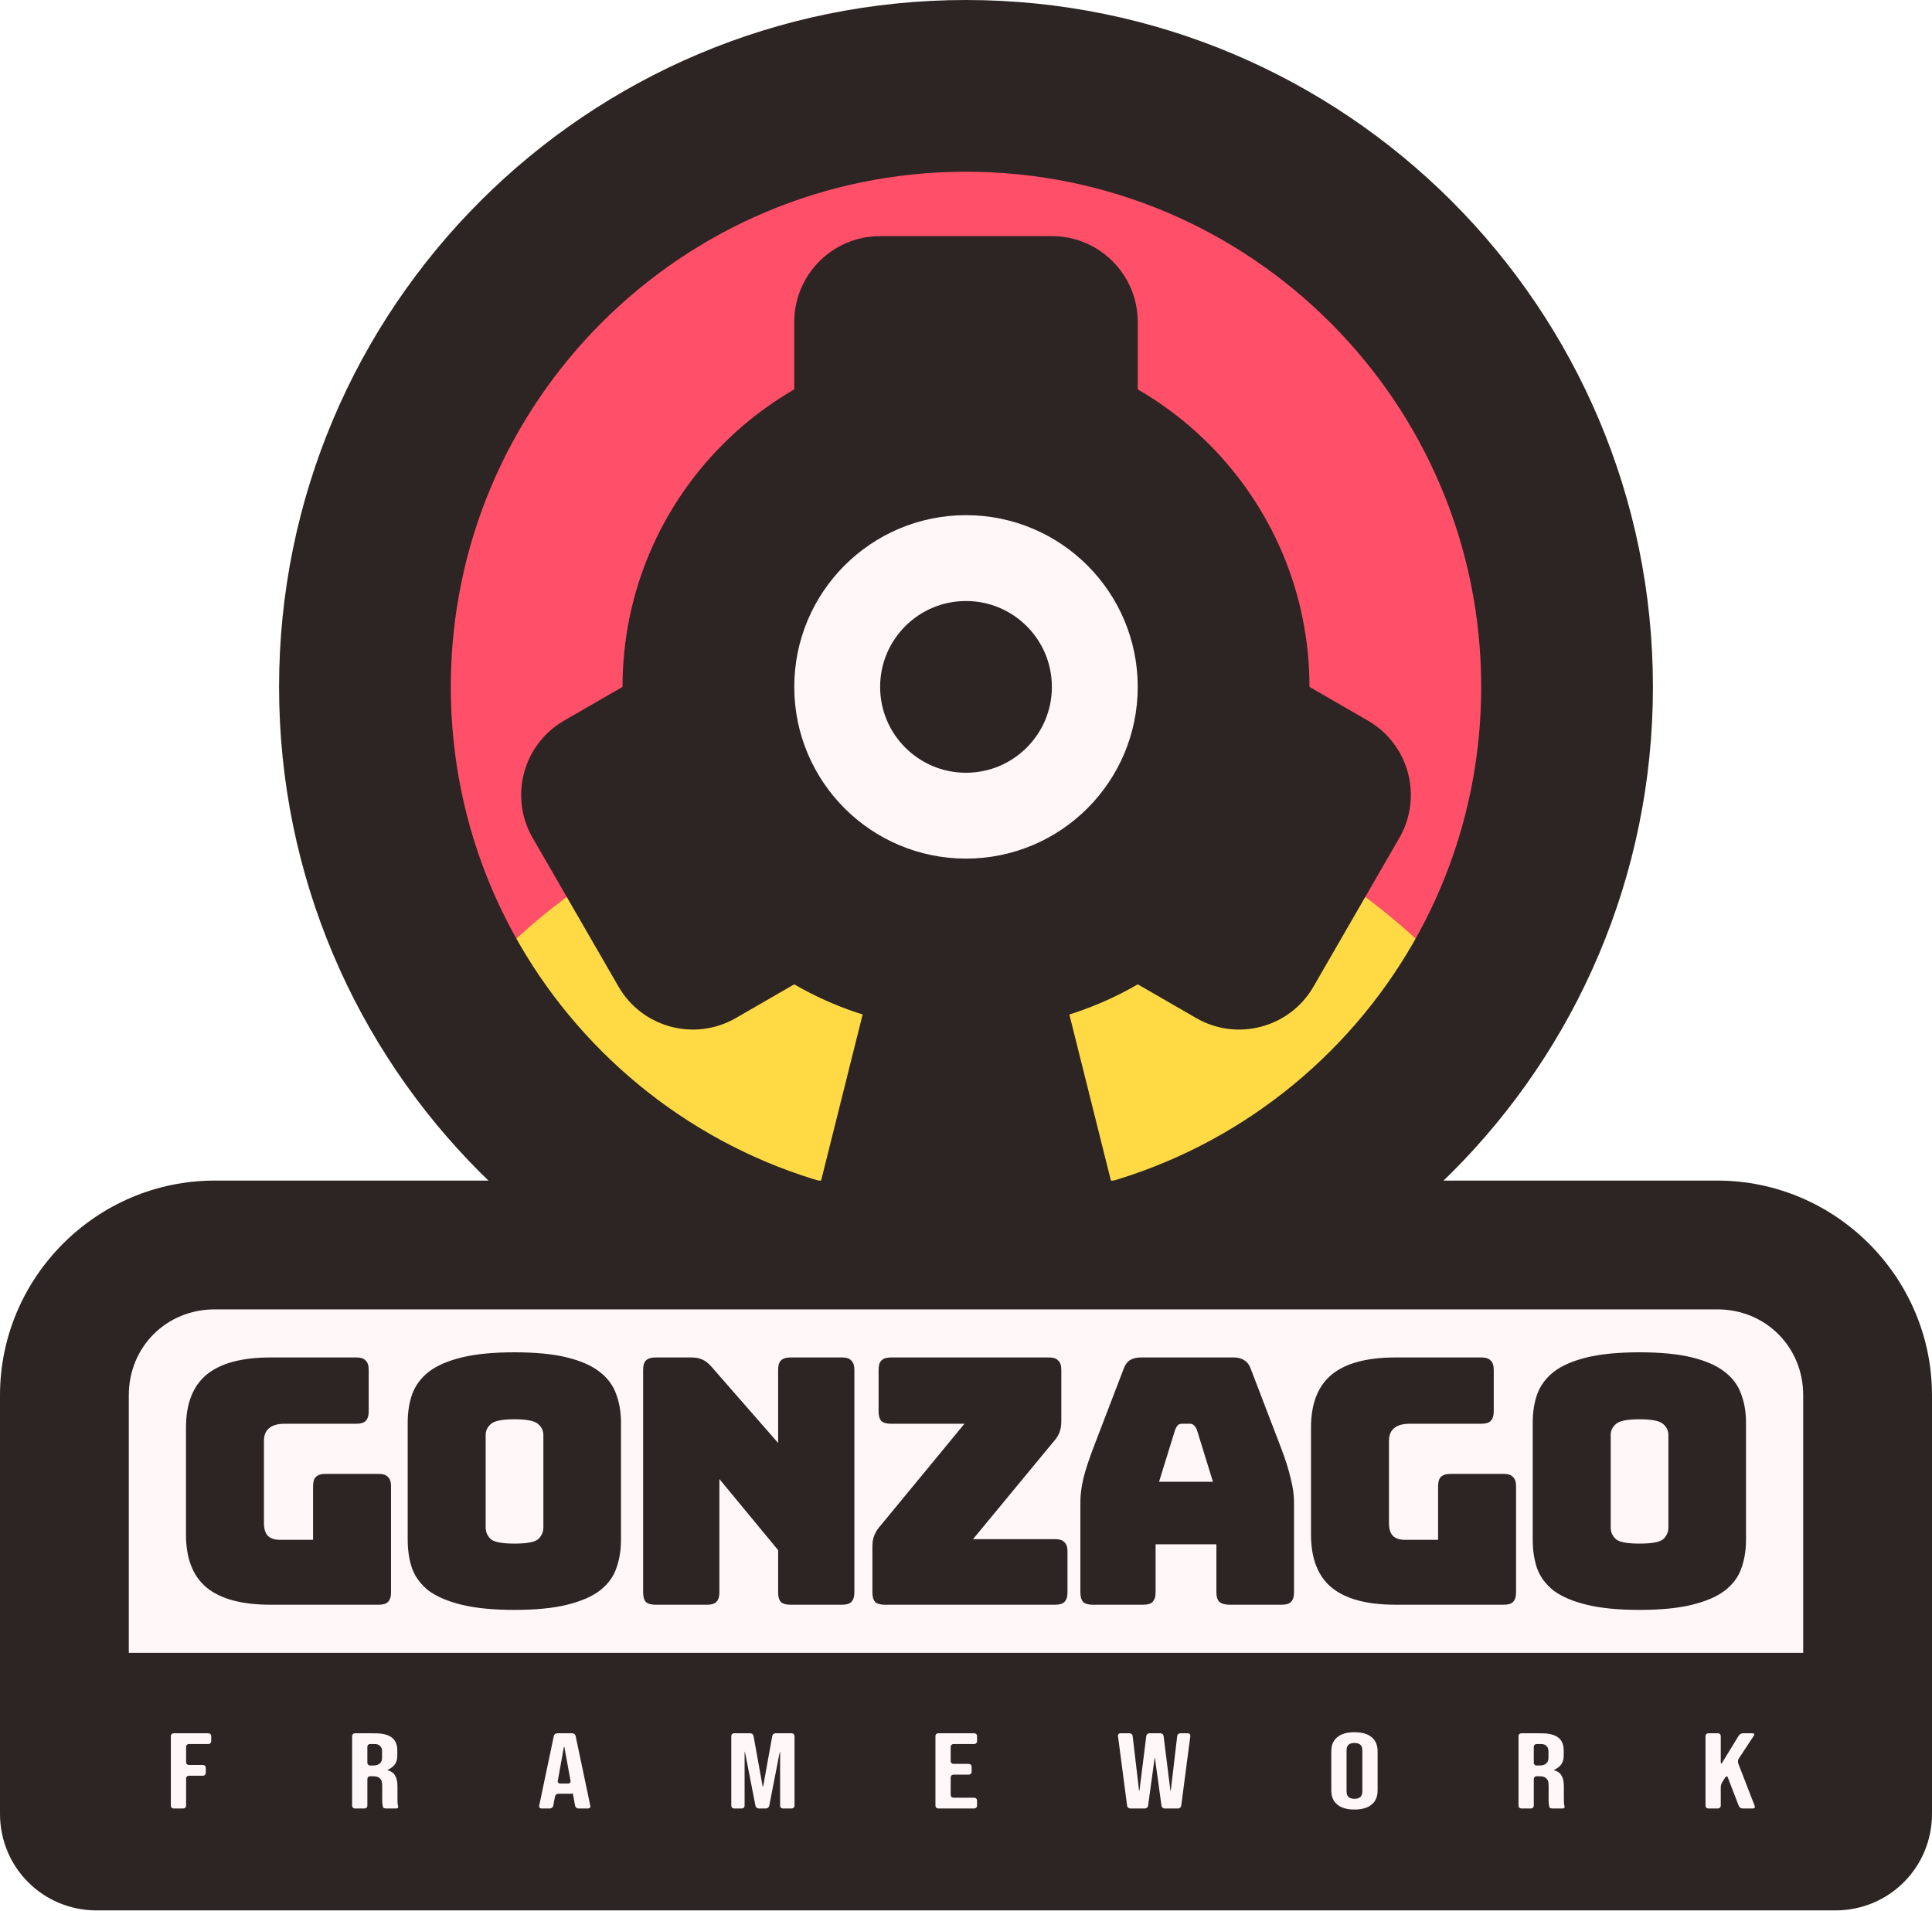
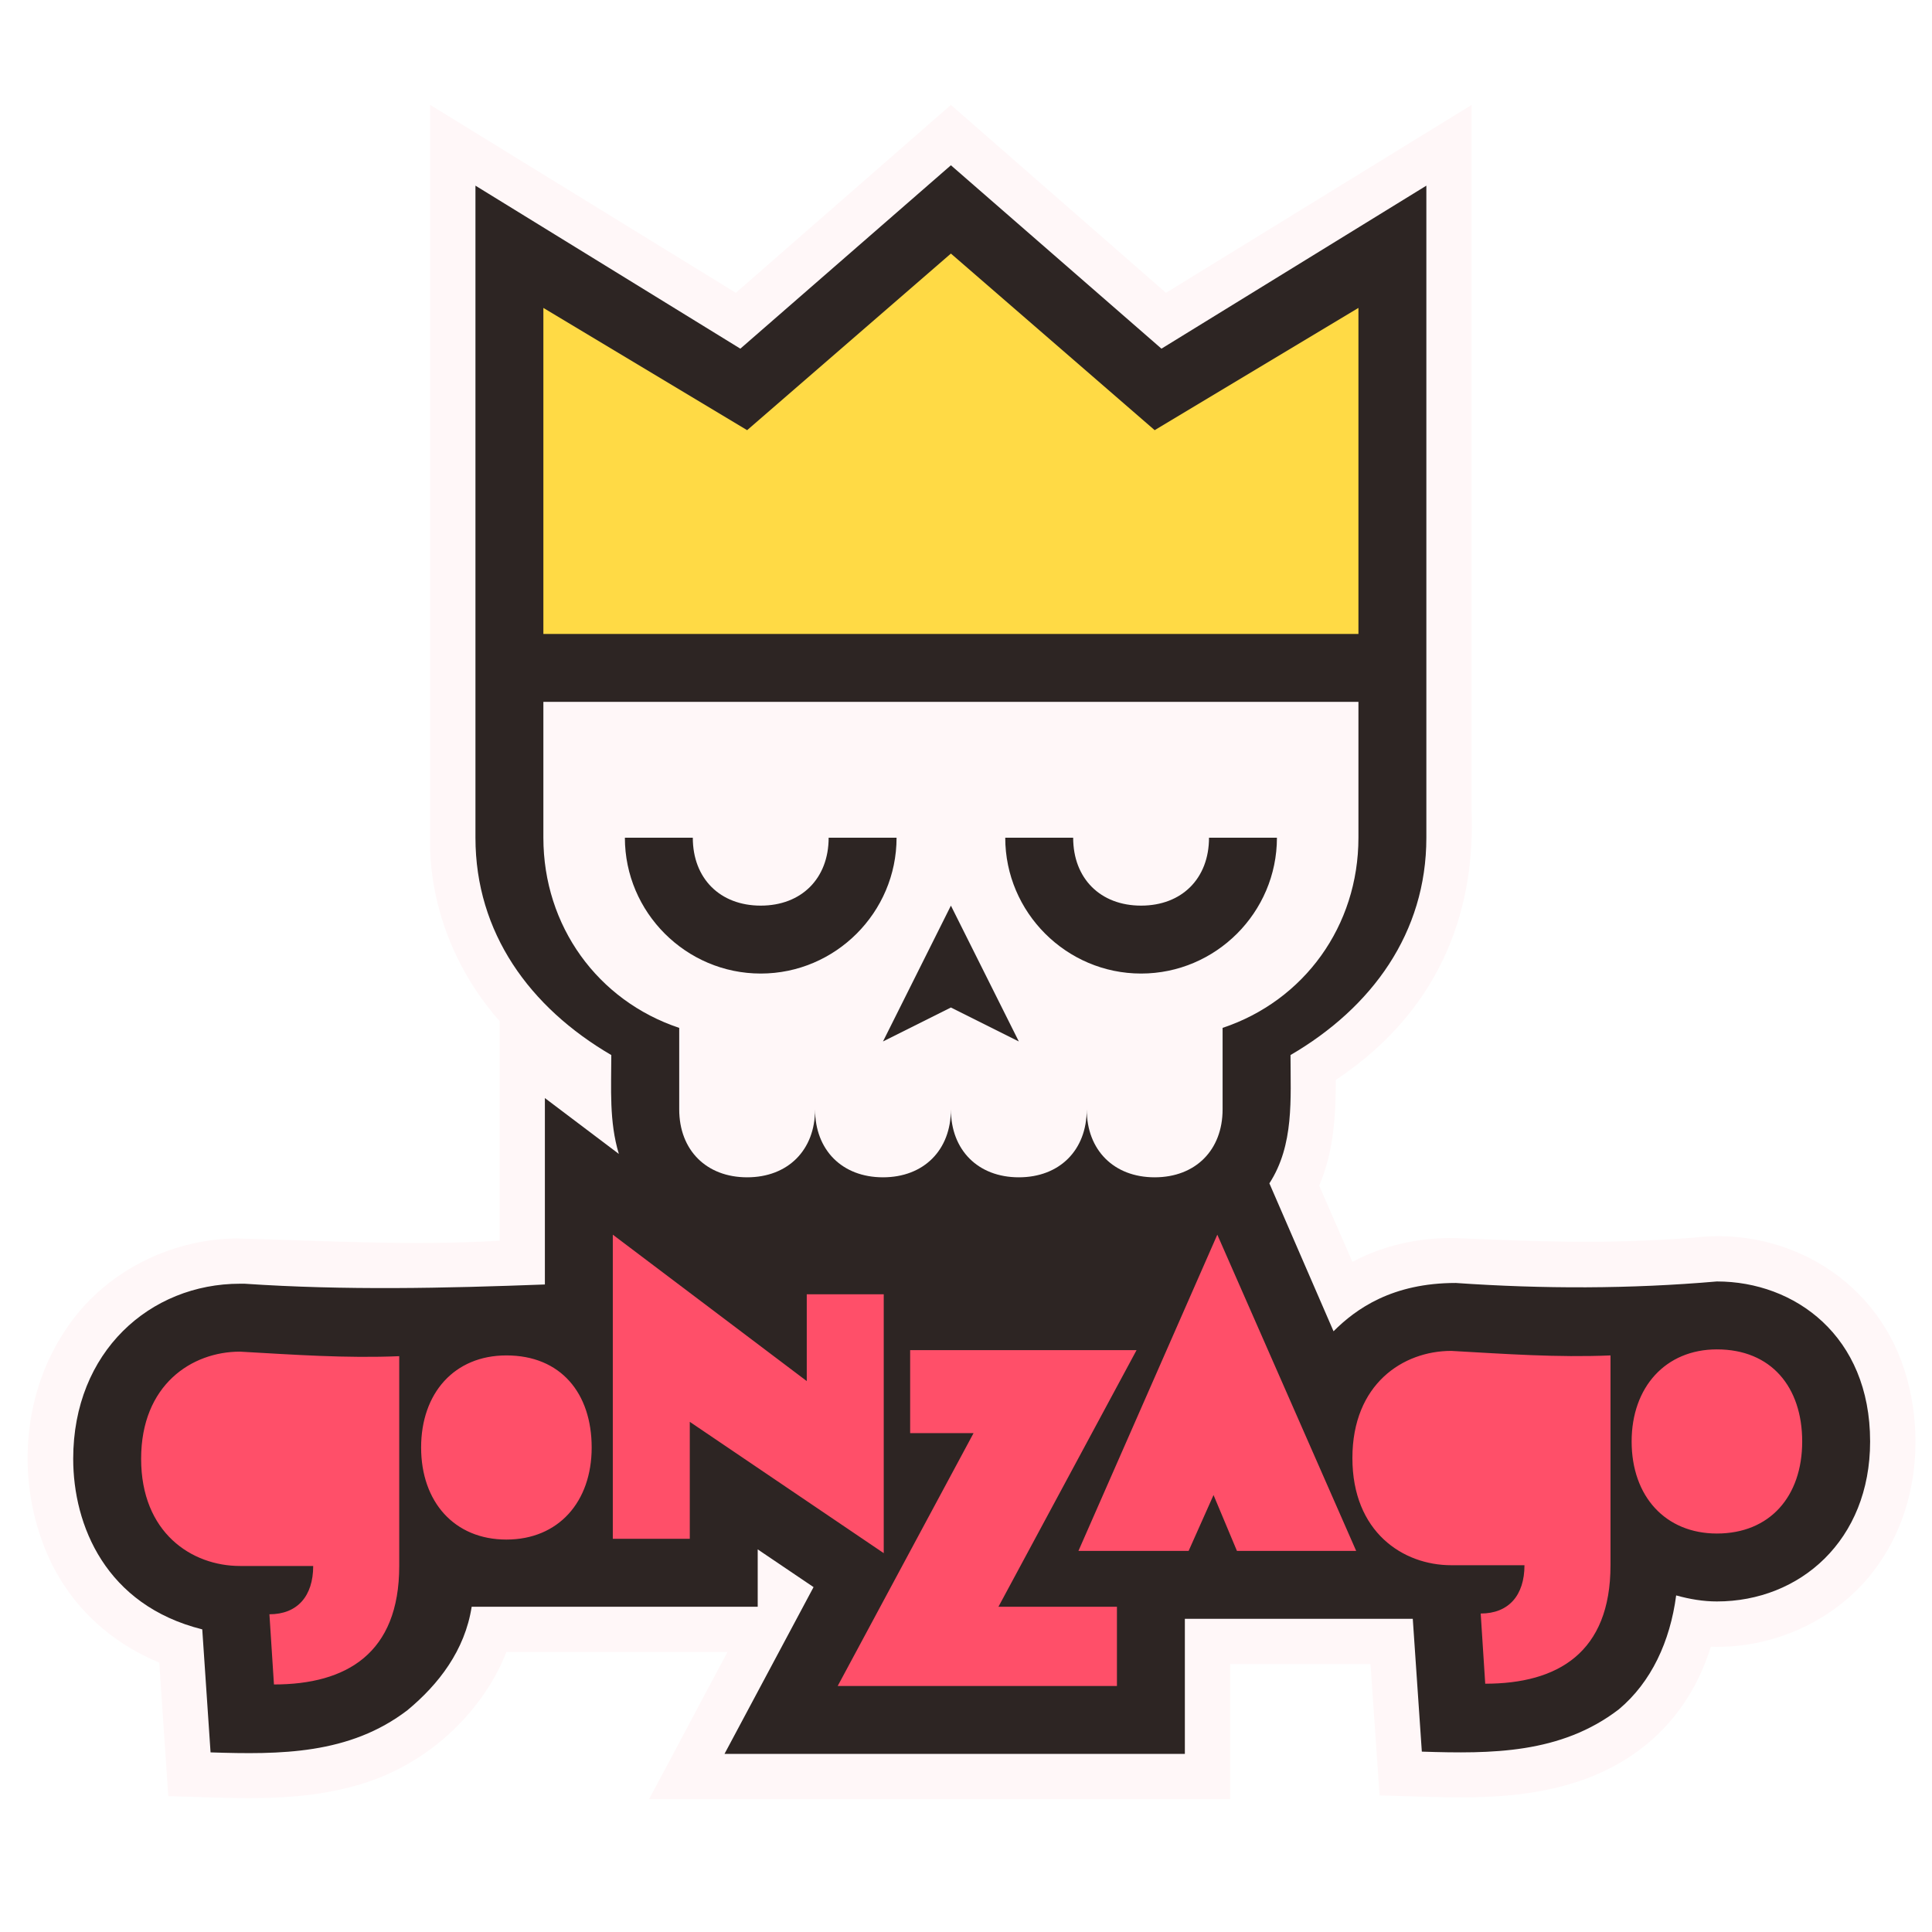
- <svg xmlns="http://www.w3.org/2000/svg" width="360" height="356" viewBox="0 0 360 356" version="1.1" id="logo_svg">
-   <defs id="base_definitions" />
-   <g id="base_layer">
-     <circle id="background" fill="#ff4f69" r="112" cy="128" cx="180" />
-     <path id="accent" d="m 84,188 c 48,68 144,68 192,0 -48,-60 -144,-60 -192,0 z" fill="#ffda45" />
-     <circle id="ring" cx="180" cy="128" r="112" stroke="#2d2523" stroke-width="32" fill="none" />
-     <g id="head" fill="#2d2523">
-       <path d="m 164,176 -16,64 h 64 l -16,-64" id="neck" />
-       <rect id="top" width="64" height="52" x="148" y="44" ry="16" />
-       <rect id="left" width="64" height="52" x="-232.851" y="7.885" ry="16" transform="rotate(-120)" />
-       <rect id="right" width="64" height="52" x="-11.149" y="-303.885" ry="16" transform="rotate(120)" />
-       <circle id="base" cx="180" cy="128" r="64" />
-       <circle id="eye" cx="180" cy="128" r="24" stroke="#fff7f8" stroke-width="16" />
-     </g>
-     <path d="M 40,220 C 18,220 0,238 0,260 v 78 c 0,10 8,18 18,18 h 324 c 10,0 18,-8 18,-18 l 10e-6,-78 C 360,238 342,220 320,220 Z" id="text_border" fill="#2d2523" />
-     <path id="text-field" d="m 40,244 c -9,0 -16,7 -16,16 v 48 h 312 v -48 c 0,-9 -7,-16 -16,-16 z" fill="#fff7f8" />
-     <path id="framework" d="m 252.383,322.795 c -0.188,0 -0.374,0.005 -0.518,0.014 -0.914,0.055 -1.67,0.258 -2.266,0.611 -0.244,0.145 -0.6,0.438 -0.783,0.65 -0.405,0.47 -0.647,1.053 -0.723,1.748 -0.03,0.275 -0.025,0.722 -0.025,0.998 v 6.367 c 0,0.276 -0.005,0.724 0.025,0.998 0.076,0.695 0.318,1.278 0.723,1.748 0.183,0.212 0.539,0.506 0.783,0.65 0.596,0.353 1.352,0.557 2.266,0.611 0.286,0.017 0.751,0.017 1.037,0 0.914,-0.055 1.67,-0.258 2.266,-0.611 0.244,-0.145 0.6,-0.438 0.783,-0.65 0.405,-0.47 0.643,-1.053 0.719,-1.748 0.03,-0.275 0.027,-0.722 0.027,-0.998 v -6.367 c 0,-0.276 0.003,-0.724 -0.027,-0.998 -0.076,-0.695 -0.314,-1.278 -0.719,-1.748 -0.183,-0.212 -0.539,-0.506 -0.783,-0.65 -0.596,-0.353 -1.352,-0.557 -2.266,-0.611 -0.143,-0.009 -0.332,-0.014 -0.52,-0.014 z m 31.092,0.197 c -0.287,0 -0.52,0.224 -0.52,0.5 v 0.002 13.012 c 0,0.276 0.233,0.5 0.52,0.5 h 1.803 c 0.287,0 0.52,-0.224 0.52,-0.5 V 331.5 c 0,-0.276 0.233,-0.5 0.52,-0.5 0.255,0 0.697,-0.005 0.98,0.033 0.152,0.021 0.289,0.051 0.41,0.092 0.268,0.091 0.614,0.419 0.713,0.676 0.048,0.124 0.084,0.266 0.107,0.424 0.04,0.273 0.033,0.722 0.033,0.998 v 1.562 c 0,0.276 -10e-4,0.724 0.008,1 8.9e-4,0.028 9.5e-4,0.055 0.002,0.082 0.011,0.276 0.081,0.721 0.182,0.979 0.035,0.089 0.301,0.16 0.588,0.16 h 1.855 c 0.287,0 0.398,-0.194 0.318,-0.459 -0.042,-0.142 -0.087,-0.484 -0.1,-0.76 -0.012,-0.266 -0.012,-0.706 -0.012,-0.982 v -1.461 c 0,-0.276 0.003,-0.725 -0.019,-1 -0.031,-0.386 -0.1,-0.728 -0.207,-1.027 -0.093,-0.261 -0.317,-0.661 -0.518,-0.857 -0.176,-0.173 -0.392,-0.314 -0.648,-0.422 -0.262,-0.111 -0.492,-0.176 -0.492,-0.197 1.272,-0.588 1.722,-1.279 1.832,-2.264 0.031,-0.274 0.027,-0.724 0.027,-1 0,-0.199 0.004,-0.585 -0.025,-0.859 -0.068,-0.641 -0.273,-1.164 -0.615,-1.57 -0.18,-0.214 -0.545,-0.499 -0.797,-0.631 -0.565,-0.296 -1.316,-0.465 -2.254,-0.51 -0.286,-0.014 -0.752,-0.012 -1.039,-0.012 z m -251.121,0.002 c -0.287,0 -0.52,0.224 -0.52,0.5 v 13.012 c 0,0.276 0.233,0.5 0.52,0.5 h 1.803 c 0.287,0 0.52,-0.224 0.52,-0.5 v -5.105 c 0,-0.276 0.233,-0.5 0.52,-0.5 h 2.629 c 0.287,0 0.52,-0.224 0.52,-0.5 v -1.002 c 0,-0.276 -0.233,-0.5 -0.52,-0.5 h -2.629 c -0.287,0 -0.52,-0.224 -0.52,-0.5 v -2.902 c 0,-0.276 0.233,-0.5 0.52,-0.5 h 3.639 c 0.287,0 0.52,-0.224 0.52,-0.5 v -1.002 c 0,-0.276 -0.233,-0.5 -0.52,-0.5 z m 33.777,0 c -0.287,0 -0.52,0.224 -0.52,0.5 v 13.012 c 0,0.276 0.233,0.5 0.52,0.5 h 1.803 c 0.287,0 0.52,-0.224 0.52,-0.5 V 331.5 c 0,-0.276 0.233,-0.5 0.52,-0.5 0.255,0 0.697,-0.005 0.98,0.033 0.153,0.021 0.289,0.051 0.41,0.092 0.268,0.091 0.616,0.419 0.715,0.676 0.048,0.124 0.084,0.266 0.107,0.424 0.04,0.273 0.033,0.722 0.033,0.998 v 1.562 c 0,0.276 -0.002,0.724 0.006,1 8.31e-4,0.028 0.003,0.055 0.004,0.082 0.01,0.276 0.078,0.721 0.18,0.979 0.035,0.089 0.301,0.16 0.588,0.16 h 1.854 c 0.287,0 0.398,-0.194 0.318,-0.459 -0.042,-0.142 -0.086,-0.484 -0.098,-0.76 -0.011,-0.266 -0.01,-0.706 -0.01,-0.982 v -1.461 c 0,-0.276 0.003,-0.725 -0.02,-1 -0.031,-0.386 -0.102,-0.728 -0.209,-1.027 -0.093,-0.261 -0.317,-0.661 -0.518,-0.857 -0.176,-0.173 -0.392,-0.314 -0.648,-0.422 -0.262,-0.111 -0.492,-0.176 -0.492,-0.197 1.272,-0.588 1.724,-1.279 1.834,-2.264 0.031,-0.274 0.027,-0.724 0.027,-1 0,-0.199 0.004,-0.585 -0.025,-0.859 -0.068,-0.641 -0.273,-1.164 -0.615,-1.57 -0.18,-0.214 -0.547,-0.499 -0.799,-0.631 -0.565,-0.296 -1.316,-0.465 -2.254,-0.51 -0.286,-0.014 -0.752,-0.012 -1.039,-0.012 z m 37.693,0 c -0.287,0 -0.566,0.218 -0.623,0.488 l -2.738,13.033 c -0.057,0.271 0.129,0.49 0.416,0.49 h 1.598 c 0.287,0 0.56,-0.219 0.611,-0.49 l 0.332,-1.76 c 0.051,-0.272 0.324,-0.492 0.611,-0.492 h 2.191 c 0.287,0 0.52,-0.018 0.52,-0.039 l 0.424,2.289 c 0.051,0.272 0.324,0.492 0.611,0.492 h 1.803 c 0.287,0 0.475,-0.218 0.418,-0.488 l -2.74,-13.035 c -0.057,-0.271 -0.334,-0.488 -0.621,-0.488 z m 32.961,0 c -0.287,0 -0.52,0.224 -0.52,0.5 v 13.012 c 0,0.276 0.233,0.5 0.52,0.5 h 1.441 c 0.287,0 0.52,-0.224 0.52,-0.5 v -9.609 c 0,-0.276 0.024,-0.5 0.053,-0.5 l 1.971,10.119 c 0.053,0.271 0.328,0.49 0.615,0.49 h 1.338 c 0.287,0 0.562,-0.219 0.615,-0.49 l 1.875,-9.627 c 0.053,-0.271 0.119,-0.492 0.148,-0.492 v 10.109 c 0,0.276 0.233,0.5 0.52,0.5 h 1.646 c 0.287,0 0.52,-0.224 0.52,-0.5 v -13.012 c 0,-0.276 -0.233,-0.5 -0.52,-0.5 h -3.018 c -0.287,0 -0.558,0.22 -0.607,0.492 l -1.631,9.045 c -0.049,0.272 -0.113,0.492 -0.141,0.492 l -1.719,-9.537 c -0.049,-0.272 -0.322,-0.492 -0.609,-0.492 z m 38.039,0 c -0.287,0 -0.518,0.224 -0.518,0.5 v 13.012 c 0,0.276 0.231,0.5 0.518,0.5 h 6.713 c 0.287,0 0.52,-0.224 0.52,-0.5 v -1.002 c 0,-0.276 -0.233,-0.5 -0.52,-0.5 h -3.869 c -0.287,0 -0.52,-0.224 -0.52,-0.5 v -3.303 c 0,-0.276 0.233,-0.5 0.52,-0.5 h 2.859 c 0.287,0 0.52,-0.224 0.52,-0.5 v -1.002 c 0,-0.276 -0.233,-0.5 -0.52,-0.5 h -2.859 c -0.287,0 -0.52,-0.224 -0.52,-0.5 v -2.703 c 0,-0.276 0.233,-0.5 0.52,-0.5 h 3.869 c 0.287,0 0.52,-0.224 0.52,-0.5 v -1.002 c 0,-0.276 -0.233,-0.5 -0.52,-0.5 z m 33.949,0 c -0.287,0 -0.491,0.222 -0.455,0.496 l 1.705,13.02 c 0.036,0.274 0.297,0.496 0.584,0.496 h 2.734 c 0.287,0 0.55,-0.22 0.588,-0.494 l 1.156,-8.459 c 0.037,-0.274 0.089,-0.496 0.117,-0.496 l 1.225,8.955 c 0.037,0.274 0.301,0.494 0.588,0.494 h 2.5 c 0.287,0 0.55,-0.222 0.586,-0.496 l 1.703,-13.02 c 0.036,-0.274 -0.166,-0.496 -0.453,-0.496 h -1.416 c -0.287,0 -0.546,0.222 -0.578,0.496 l -1.148,9.775 c -0.032,0.274 -0.082,0.498 -0.111,0.498 l -1.281,-10.273 c -0.034,-0.274 -0.295,-0.496 -0.582,-0.496 h -2.062 c -0.287,0 -0.546,0.222 -0.58,0.496 l -1.219,9.775 c -0.034,0.274 -0.086,0.498 -0.115,0.498 l -1.207,-10.273 c -0.032,-0.274 -0.291,-0.496 -0.578,-0.496 z m 109.543,0 c -0.287,0 -0.52,0.224 -0.52,0.5 v 13.012 c 0,0.276 0.233,0.5 0.52,0.5 h 1.803 c 0.287,0 0.52,-0.224 0.52,-0.5 v -3.463 c 0,-0.276 0.121,-0.69 0.271,-0.926 l 0.594,-0.932 c 0.15,-0.235 0.352,-0.216 0.451,0.043 l 2.043,5.309 c 0.1,0.259 0.412,0.469 0.699,0.469 h 1.934 c 0.287,0 0.438,-0.208 0.338,-0.467 l -3.074,-7.932 c -0.1,-0.259 -0.058,-0.657 0.096,-0.891 l 2.83,-4.301 c 0.153,-0.233 0.045,-0.422 -0.242,-0.422 h -1.803 c -0.287,0 -0.638,0.192 -0.783,0.43 l -3.09,5.045 c -0.146,0.238 -0.264,0.206 -0.264,-0.07 v -4.904 c 0,-0.276 -0.233,-0.5 -0.52,-0.5 z m -65.934,1.805 c 0.188,0 0.376,0.017 0.516,0.049 0.48,0.108 0.78,0.385 0.898,0.832 0.071,0.267 0.059,0.72 0.059,0.996 v 6.648 c 0,0.276 0.012,0.729 -0.059,0.996 -0.118,0.447 -0.418,0.724 -0.898,0.832 -0.279,0.063 -0.753,0.063 -1.031,0 -0.481,-0.108 -0.78,-0.384 -0.898,-0.832 -0.071,-0.267 -0.059,-0.72 -0.059,-0.996 v -6.648 c 0,-0.276 -0.012,-0.729 0.059,-0.996 0.119,-0.448 0.418,-0.724 0.898,-0.832 0.139,-0.031 0.328,-0.049 0.516,-0.049 z m -183.41,0.197 h 0.254 c 0.287,0 0.756,-0.013 1.035,0.049 0.045,0.01 0.087,0.022 0.129,0.035 0.27,0.085 0.615,0.422 0.705,0.682 0.019,0.056 0.035,0.115 0.049,0.178 0.058,0.27 0.049,0.722 0.049,0.998 v 0.08 c 0,0.276 0.011,0.727 -0.053,0.996 -0.021,0.089 -0.049,0.171 -0.082,0.246 -0.112,0.251 -0.489,0.55 -0.76,0.635 -0.091,0.028 -0.19,0.05 -0.295,0.066 -0.283,0.045 -0.75,0.039 -1.037,0.039 -0.284,0 -0.514,-0.224 -0.514,-0.5 v -3.004 c 0,-0.276 0.233,-0.5 0.52,-0.5 z m 217.344,0 h 0.254 c 0.287,0 0.756,-0.011 1.035,0.051 0.045,0.01 0.086,0.02 0.127,0.033 0.27,0.085 0.615,0.422 0.705,0.682 0.019,0.056 0.035,0.115 0.049,0.178 0.058,0.27 0.049,0.722 0.049,0.998 v 0.08 c 0,0.276 0.01,0.727 -0.053,0.996 -0.021,0.088 -0.047,0.171 -0.08,0.246 -0.111,0.252 -0.489,0.55 -0.76,0.635 -0.091,0.028 -0.19,0.05 -0.295,0.066 -0.283,0.045 -0.748,0.037 -1.035,0.037 -0.284,0 -0.516,-0.224 -0.516,-0.5 v -3.002 c 0,-0.276 0.233,-0.5 0.52,-0.5 z m -181.178,0.439 1.176,6.434 c 0.05,0.272 -0.143,0.492 -0.43,0.492 h -1.518 c -0.287,0 -0.48,-0.22 -0.432,-0.492 L 105,325.93 c 0.049,-0.272 0.111,-0.494 0.139,-0.494 z" fill="#fff7f8" />
-     <path id="gonzago" d="m 95.871,252 c -3.968,0 -7.253,0.321 -9.855,0.961 -2.603,0.64 -4.651,1.536 -6.145,2.688 -1.451,1.152 -2.473,2.539 -3.07,4.16 -0.555,1.579 -0.832,3.348 -0.832,5.311 v 21.824 c 0,1.963 0.277,3.756 0.832,5.377 0.597,1.579 1.62,2.944 3.07,4.096 1.493,1.109 3.542,1.983 6.145,2.623 2.603,0.64 5.887,0.961 9.855,0.961 3.968,0 7.233,-0.321 9.793,-0.961 2.603,-0.64 4.629,-1.514 6.08,-2.623 1.493,-1.152 2.518,-2.517 3.072,-4.096 0.597,-1.621 0.896,-3.414 0.896,-5.377 v -21.824 c 0,-1.963 -0.299,-3.732 -0.896,-5.311 -0.555,-1.621 -1.579,-3.008 -3.072,-4.16 -1.451,-1.152 -3.477,-2.047 -6.08,-2.688 -2.56,-0.64 -5.825,-0.961 -9.793,-0.961 z m 209.633,0 c -3.968,0 -7.253,0.321 -9.855,0.961 -2.603,0.64 -4.651,1.536 -6.145,2.688 -1.451,1.152 -2.475,2.539 -3.072,4.16 -0.555,1.579 -0.832,3.348 -0.832,5.311 v 21.824 c 0,1.963 0.277,3.756 0.832,5.377 0.597,1.579 1.622,2.944 3.072,4.096 1.493,1.109 3.542,1.983 6.145,2.623 2.603,0.64 5.887,0.961 9.855,0.961 3.968,0 7.233,-0.321 9.793,-0.961 2.603,-0.64 4.629,-1.514 6.08,-2.623 1.493,-1.152 2.516,-2.517 3.07,-4.096 0.597,-1.621 0.896,-3.414 0.896,-5.377 v -21.824 c 0,-1.963 -0.299,-3.732 -0.896,-5.311 -0.555,-1.621 -1.577,-3.008 -3.07,-4.16 -1.451,-1.152 -3.477,-2.047 -6.08,-2.688 -2.56,-0.64 -5.825,-0.961 -9.793,-0.961 z m -255.104,0.961 c -5.333,0 -9.302,1.066 -11.904,3.199 -2.56,2.133 -3.84,5.418 -3.84,9.855 v 19.969 c 0,4.437 1.28,7.722 3.84,9.855 2.603,2.133 6.571,3.199 11.904,3.199 h 20.16 c 0.811,0 1.385,-0.17 1.727,-0.512 0.384,-0.384 0.576,-0.98 0.576,-1.791 v -19.775 c 0,-0.811 -0.192,-1.387 -0.576,-1.729 -0.341,-0.384 -0.916,-0.576 -1.727,-0.576 h -9.92 c -0.811,0 -1.409,0.192 -1.793,0.576 -0.341,0.341 -0.512,0.918 -0.512,1.729 v 9.982 h -6.207 c -0.981,0 -1.728,-0.256 -2.24,-0.768 -0.469,-0.512 -0.705,-1.301 -0.705,-2.367 v -15.297 c 0,-1.067 0.321,-1.855 0.961,-2.367 0.64,-0.555 1.621,-0.832 2.943,-0.832 h 13.312 c 0.811,0 1.387,-0.17 1.729,-0.512 0.384,-0.384 0.574,-0.982 0.574,-1.793 v -7.744 c 0,-0.811 -0.19,-1.387 -0.574,-1.729 -0.341,-0.384 -0.918,-0.574 -1.729,-0.574 z m 71.744,0 c -0.811,0 -1.409,0.19 -1.793,0.574 -0.341,0.341 -0.512,0.918 -0.512,1.729 v 41.473 c 0,0.811 0.17,1.407 0.512,1.791 0.384,0.341 0.982,0.512 1.793,0.512 h 9.6 c 0.811,0 1.387,-0.17 1.729,-0.512 0.384,-0.384 0.576,-0.98 0.576,-1.791 v -21.121 l 10.943,13.248 v 7.873 c 0,0.811 0.17,1.407 0.512,1.791 0.384,0.341 0.982,0.512 1.793,0.512 h 9.6 c 0.811,0 1.385,-0.17 1.727,-0.512 0.384,-0.384 0.576,-0.98 0.576,-1.791 v -41.473 c 0,-0.811 -0.192,-1.387 -0.576,-1.729 -0.341,-0.384 -0.916,-0.574 -1.727,-0.574 h -9.6 c -0.811,0 -1.409,0.19 -1.793,0.574 -0.341,0.341 -0.512,0.918 -0.512,1.729 v 13.633 L 132.576,254.688 c -0.555,-0.64 -1.131,-1.088 -1.729,-1.344 -0.555,-0.256 -1.236,-0.383 -2.047,-0.383 z m 43.871,0 c -0.811,0 -1.407,0.19 -1.791,0.574 -0.341,0.341 -0.512,0.918 -0.512,1.729 v 7.744 c 0,0.811 0.17,1.409 0.512,1.793 0.384,0.341 0.98,0.512 1.791,0.512 h 13.697 l -15.553,18.879 c -0.555,0.597 -0.961,1.217 -1.217,1.857 -0.256,0.597 -0.383,1.301 -0.383,2.111 v 8.576 c 0,0.811 0.17,1.407 0.512,1.791 0.384,0.341 0.98,0.512 1.791,0.512 h 31.744 c 0.811,0 1.387,-0.17 1.729,-0.512 0.384,-0.384 0.576,-0.98 0.576,-1.791 v -7.617 c 0,-0.811 -0.192,-1.385 -0.576,-1.727 -0.341,-0.384 -0.918,-0.576 -1.729,-0.576 H 181.312 l 14.848,-17.984 c 0.555,-0.597 0.961,-1.196 1.217,-1.793 0.256,-0.64 0.383,-1.385 0.383,-2.238 v -9.537 c 0,-0.811 -0.192,-1.387 -0.576,-1.729 -0.341,-0.384 -0.918,-0.574 -1.729,-0.574 z m 46.625,0 c -0.853,0 -1.559,0.17 -2.113,0.512 -0.512,0.341 -0.894,0.874 -1.15,1.6 l -5.568,14.527 c -0.853,2.219 -1.493,4.16 -1.92,5.824 -0.384,1.664 -0.576,3.136 -0.576,4.416 v 16.896 c 0,0.811 0.17,1.407 0.512,1.791 0.384,0.341 0.98,0.512 1.791,0.512 h 9.408 c 0.811,0 1.387,-0.17 1.729,-0.512 0.384,-0.384 0.576,-0.98 0.576,-1.791 v -8.961 h 11.328 v 8.961 c 0,0.811 0.192,1.407 0.576,1.791 0.427,0.341 1.067,0.512 1.92,0.512 h 9.664 c 0.811,0 1.387,-0.17 1.729,-0.512 0.384,-0.384 0.574,-0.98 0.574,-1.791 v -16.896 c 0,-1.28 -0.212,-2.752 -0.639,-4.416 -0.384,-1.664 -1.004,-3.606 -1.857,-5.824 l -5.566,-14.527 c -0.256,-0.725 -0.662,-1.258 -1.217,-1.6 -0.512,-0.341 -1.174,-0.512 -1.984,-0.512 z m 47.391,0 c -5.333,0 -9.3,1.066 -11.902,3.199 -2.56,2.133 -3.842,5.418 -3.842,9.855 v 19.969 c 0,4.437 1.282,7.722 3.842,9.855 2.603,2.133 6.569,3.199 11.902,3.199 h 20.16 c 0.811,0 1.387,-0.17 1.729,-0.512 0.384,-0.384 0.576,-0.98 0.576,-1.791 v -19.775 c 0,-0.811 -0.192,-1.387 -0.576,-1.729 -0.341,-0.384 -0.918,-0.576 -1.729,-0.576 h -9.92 c -0.811,0 -1.407,0.192 -1.791,0.576 -0.341,0.341 -0.512,0.918 -0.512,1.729 v 9.982 h -6.209 c -0.981,0 -1.728,-0.256 -2.24,-0.768 -0.469,-0.512 -0.703,-1.301 -0.703,-2.367 v -15.297 c 0,-1.067 0.319,-1.855 0.959,-2.367 0.64,-0.555 1.623,-0.832 2.945,-0.832 h 13.311 c 0.811,0 1.387,-0.17 1.729,-0.512 0.384,-0.384 0.576,-0.982 0.576,-1.793 v -7.744 c 0,-0.811 -0.192,-1.387 -0.576,-1.729 -0.341,-0.384 -0.918,-0.574 -1.729,-0.574 z M 95.871,264.48 c 2.304,0 3.776,0.299 4.416,0.896 0.64,0.555 0.961,1.236 0.961,2.047 v 17.217 c 0,0.853 -0.321,1.578 -0.961,2.176 -0.64,0.555 -2.112,0.832 -4.416,0.832 -2.304,0 -3.776,-0.277 -4.416,-0.832 -0.64,-0.597 -0.959,-1.322 -0.959,-2.176 v -17.217 c 0,-0.811 0.319,-1.492 0.959,-2.047 0.64,-0.597 2.112,-0.896 4.416,-0.896 z m 209.633,0 c 2.304,0 3.776,0.299 4.416,0.896 0.64,0.555 0.961,1.236 0.961,2.047 v 17.217 c 0,0.853 -0.321,1.578 -0.961,2.176 -0.64,0.555 -2.112,0.832 -4.416,0.832 -2.304,0 -3.776,-0.277 -4.416,-0.832 -0.64,-0.597 -0.959,-1.322 -0.959,-2.176 v -17.217 c 0,-0.811 0.319,-1.492 0.959,-2.047 0.64,-0.597 2.112,-0.896 4.416,-0.896 z m -85.312,0.832 h 1.602 c 0.256,0 0.468,0.085 0.639,0.256 0.213,0.171 0.406,0.448 0.576,0.832 l 3.008,9.729 h -10.047 l 3.008,-9.729 c 0.171,-0.384 0.341,-0.661 0.512,-0.832 0.213,-0.171 0.447,-0.256 0.703,-0.256 z" fill="#2d2523" />
+ <svg xmlns="http://www.w3.org/2000/svg" width="256" height="256" viewBox="0 0 256 256" version="1.1" id="svg5" xml:space="preserve">
+   <defs id="defs2" />
+   <g id="layer1" transform="translate(52)">
+     <path id="gonzago_outline" d="M 102.5,38.8 C 93,30.5 83.5,22.2 74,13.9 64.5,22.2 55,30.5 45.5,38.8 32,30.5 18.5,22.2 5,13.9 5,46.8 5,79.8 5,112.7 c 0.3,8.3 3.7,16.4 9.2,22.6 v 29.1 c -11.6,0.7 -23.3,-0 -34.9,-0.3 -8.9,0.1 -17.7,4.6 -22.6,12.1 -5.4,8 -6.4,18.5 -3.3,27.5 3.5,10.3 11.3,14.8 15.7,16.6 0.4,5.9 0.8,11.8 1.2,17.7 8.2,0.2 16.5,0.9 24.5,-1.3 10.6,-2.8 17.6,-10.8 20.3,-17.8 h 29.3 c -3.5,6.5 -6.9,13 -10.4,19.5 H 111 V 220.5 h 18.6 c 0.4,5.8 0.8,11.6 1.2,17.4 8.2,0.2 16.5,0.9 24.5,-1.3 6.4,-1.7 15.6,-6.3 19.4,-18.4 8.7,0.3 17.5,-3.9 22.4,-11.2 4.8,-7 5.8,-16.2 3.6,-24.3 -3.6,-13.2 -16.1,-20.2 -28.3,-18.7 -11.9,0.9 -20.5,0.5 -30.4,0.1 -5.1,-0.3 -10.3,0.7 -14.8,3.1 -1.5,-3.4 -2.9,-6.7 -4.4,-10.1 1.9,-4.4 2.2,-9.2 2.2,-14 C 140,133.1 143.4,119.1 143,107.6 V 13.9 c -13.5,8.3 -27,16.6 -40.5,24.9 z" fill="#fff7f8" />
+     <path id="gonzago_border" d="M 74,21.9 46.1,46.2 11,24.6 V 111 c 0,12.6 7.2,22.5 18,28.8 0,4.4 -0.3,8.8 1,13.1 l -9.8,-7.4 v 24.7 c -13.3,0.5 -26.5,0.8 -39.8,-0.1 h -0.3 -0.3 c -11.9,0 -22.1,9 -22.1,23.2 0,8.8 4.3,19.4 17.1,22.6 l 1.1,16.3 c 9.2,0.3 18.4,0.3 26.1,-5.6 4.1,-3.4 7.6,-7.9 8.5,-13.7 h 37.9 v -7.6 l 7.4,5 -11.8,22.1 h 61 v -17.9 h 30.2 l 1.2,17.6 c 9.2,0.3 18.4,0.3 26.1,-5.6 4.3,-3.6 6.8,-9 7.6,-15.1 1.8,0.5 3.6,0.8 5.4,0.8 11,0 20.3,-8.1 20.3,-21.2 0,-14 -10,-21.2 -20.3,-21.2 -11.5,1 -23.1,1 -34.6,0.2 -8.4,0 -13.2,3.4 -16.2,6.4 l -8.5,-19.6 c 3.3,-5.1 2.8,-11.2 2.8,-17 10.8,-6.3 18,-16.2 18,-28.8 V 24.6 l -35.1,21.6 z" fill="#2d2523" />
+     <path d="M 74,33.6 101,57 128,40.8 V 84 H 20 V 40.8 L 47,57 Z" id="gonzago_crown" fill="#ffda45" />
+     <path id="gonzago_base" d="m 20,93 v 18 c 0,11.7 7.2,21.6 18,25.2 V 147 c 0,5.4 3.6,9 9,9 5.4,0 9,-3.6 9,-9 0,5.4 3.6,9 9,9 5.4,0 9,-3.6 9,-9 0,5.4 3.6,9 9,9 5.4,0 9,-3.6 9,-9 0,5.4 3.6,9 9,9 5.4,0 9,-3.6 9,-9 v -10.8 c 10.8,-3.6 18,-13.5 18,-25.2 V 93 Z" fill="#fff7f8" />
+     <path id="gonzago_face" d="m 30.8,111 c 0,9.9 8.1,18 18,18 9.9,0 18,-8.1 18,-18 h -9 c 0,5.4 -3.6,9 -9,9 -5.4,0 -9,-3.6 -9,-9 z m 50.4,0 c 0,9.9 8.1,18 18,18 9.9,0 18,-8.1 18,-18 h -9 c 0,5.4 -3.6,9 -9,9 -5.4,0 -9,-3.6 -9,-9 z m -7.2,9 -9,18 9,-4.5 9,4.5 z" fill="#2d2523" />
+     <path id="gonzago_text" d="m 29.2,163.6 v 40.3 h 10.2 v -15.5 l 25.7,17.4 V 171.5 H 54.9 V 183 Z m 80.1,0 -18.4,41.9 h 14.6 l 3.3,-7.4 3.1,7.4 h 15.8 z m 66.2,15.2 c -6.8,0 -11.3,5 -11.3,12.2 0,7.3 4.5,12.2 11.3,12.2 7,0 11.3,-4.9 11.3,-12.2 0,-7.2 -4.1,-12.2 -11.3,-12.2 z m -106.9,0.1 v 11 H 77 L 59,223.4 H 96 V 212.9 H 80.3 l 18.3,-34 z m 71.7,0.1 c -6.4,0 -13.1,4.4 -13.1,14.2 0,9.8 6.7,14.2 13.1,14.2 h 9.7 c 0,4 -2.1,6.4 -5.8,6.4 l 0.6,9.3 c 9.6,0 16.6,-4.1 16.6,-15.7 v -27.8 c -7,0.3 -14,-0.2 -21.1,-0.6 z m -160.5,0.1 c -6.4,0 -13.1,4.4 -13.1,14.2 0,9.8 6.7,14.2 13.1,14.2 h 9.7 c 0,4 -2.1,6.4 -5.8,6.4 l 0.6,9.3 c 9.6,0 16.6,-4.1 16.6,-15.7 v -27.8 c -7,0.3 -14,-0.2 -21.1,-0.6 z m 35.3,0.5 c -6.9,0 -11.3,5 -11.3,12.2 0,7.2 4.4,12.2 11.3,12.2 6.9,0 11.3,-5 11.3,-12.2 0,-7.2 -4.1,-12.2 -11.3,-12.2 z" fill="#ff4f69" />
  </g>
</svg>
